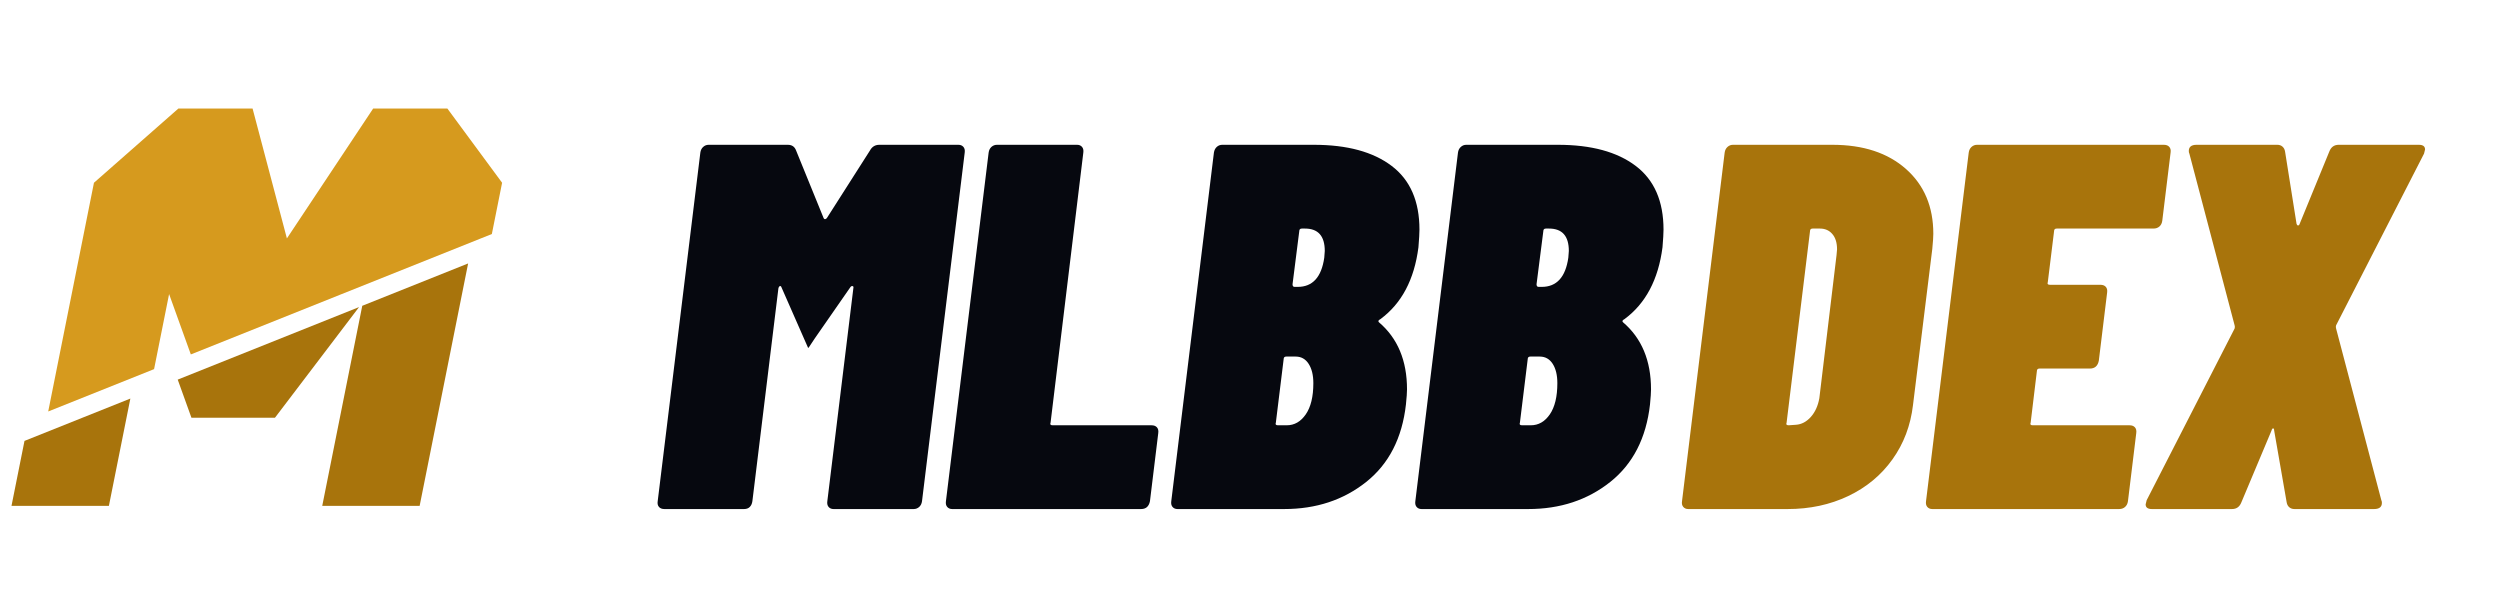
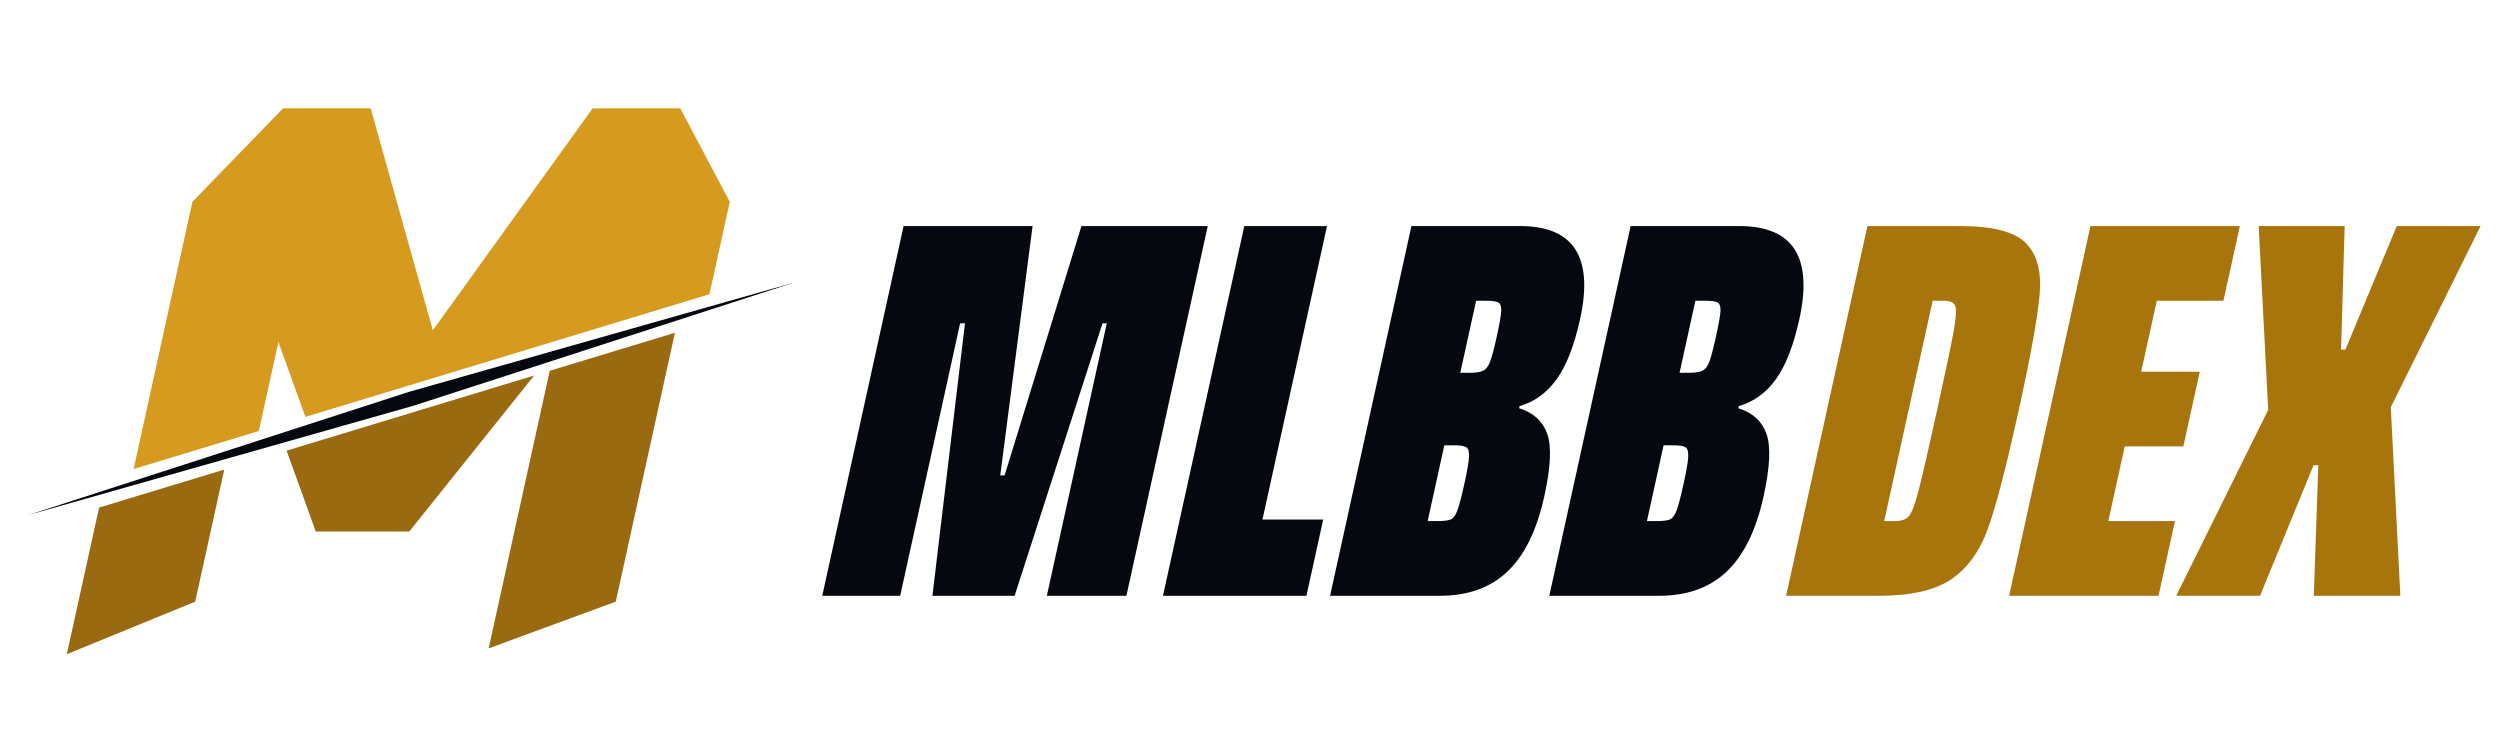
- <svg xmlns="http://www.w3.org/2000/svg" viewBox="-4 -4 442 108">
-   <g transform="translate(0 10) scale(0.82)">
-     <defs>
-       <clipPath id="lol">
-         <polygon points="-370.65,226.41 372.13,-70.70 520.69,300.69 -222.09,597.80" />
-       </clipPath>
-       <clipPath id="hil">
-         <polygon points="-372.13,222.70 370.65,-74.41 222.09,-445.80 -520.69,-148.69" />
-       </clipPath>
-     </defs>
-     <g>
-       <polygon clip-path="url(#lol)" fill="#A8740C" points="-2.40,92.00 11.20,24.00 29.40,8.00 45.40,8.00 52.80,36.00 71.40,8.00 87.40,8.00 99.20,24.00 85.60,92.00 64.60,92.00 73.40,48.00 54.40,73.00 36.40,73.00 27.40,48.00 18.60,92.00" />
-       <g transform="translate(4.18 -1.67)">
-         <polygon clip-path="url(#hil)" fill="#D69A1E" points="-2.40,92.00 11.20,24.00 29.40,8.00 45.40,8.00 52.80,36.00 71.40,8.00 87.40,8.00 99.20,24.00 85.60,92.00 64.60,92.00 73.40,48.00 54.40,73.00 36.40,73.00 27.40,48.00 18.60,92.00" />
-       </g>
-     </g>
+ <svg xmlns="http://www.w3.org/2000/svg" viewBox="-18 -14 428 128">
+   <defs>
+     <clipPath id="ll">
+       <polygon points="-483.77,219.44 473.11,-71.04 618.35,407.40 -338.53,697.88" />
+     </clipPath>
+     <clipPath id="hl">
+       <polygon points="-485.11,215.04 471.77,-75.44 326.53,-553.88 -630.35,-263.40" />
+     </clipPath>
+   </defs>
+   <polygon clip-path="url(#ll)" fill="#9A6A10" points="-6.56,98.00 10.16,22.00 25.68,6.00 40.68,6.00 51.32,44.00 78.68,6.00 93.68,6.00 102.16,22.00 87.42,89.00 65.66,97.00 76.88,46.00 52.06,77.00 36.06,77.00 24.88,46.00 15.42,89.00" />
+   <g transform="translate(4.78 -1.45)">
+     <polygon clip-path="url(#hl)" fill="#D69A1E" points="-6.56,98.00 10.16,22.00 25.68,6.00 40.68,6.00 51.32,44.00 78.68,6.00 93.68,6.00 102.16,22.00 87.42,89.00 65.66,97.00 76.88,46.00 52.06,77.00 36.06,77.00 24.88,46.00 15.42,89.00" />
  </g>
-   <g transform="translate(112 0)">
-     <path fill="#06080F" d="M37.81 22.61Q38.36 21.60 39.47 21.60L39.47 21.60L53.45 21.60Q54.00 21.60 54.33 21.97Q54.65 22.34 54.56 22.98L54.56 22.98L47.01 84.62Q46.92 85.26 46.51 85.63Q46.09 86 45.54 86L45.54 86L31.37 86Q30.82 86 30.50 85.63Q30.18 85.26 30.27 84.62L30.27 84.62L34.87 46.99Q34.96 46.62 34.73 46.58Q34.50 46.53 34.32 46.81L34.32 46.81L28.06 55.82L26.96 57.48L26.86 57.48L22.17 46.81Q22.08 46.53 21.90 46.58Q21.71 46.62 21.62 46.99L21.62 46.99L17.02 84.62Q16.93 85.26 16.56 85.63Q16.19 86 15.55 86L15.55 86L1.47 86Q0.83 86 0.51 85.63Q0.18 85.26 0.28 84.62L0.28 84.62L7.82 22.98Q7.91 22.34 8.33 21.97Q8.74 21.60 9.29 21.60L9.29 21.60L23.28 21.60Q24.38 21.60 24.75 22.61L24.75 22.61L29.62 34.57Q29.81 34.94 30.18 34.57L30.18 34.57L37.81 22.61ZM52.35 86Q51.80 86 51.47 85.63Q51.15 85.26 51.24 84.62L51.24 84.62L58.79 22.98Q58.88 22.34 59.29 21.97Q59.71 21.60 60.26 21.60L60.26 21.60L74.43 21.60Q74.98 21.60 75.30 21.97Q75.62 22.34 75.53 22.98L75.53 22.98L69.74 70.73Q69.55 71.19 70.10 71.19L70.10 71.19L87.58 71.19Q88.23 71.19 88.55 71.56Q88.87 71.92 88.78 72.57L88.78 72.57L87.31 84.62Q87.03 86 85.74 86L85.74 86L52.35 86ZM132.57 67.51Q131.56 76.43 125.53 81.22Q119.51 86 111.04 86L111.04 86L92.18 86Q91.63 86 91.31 85.63Q90.99 85.26 91.08 84.62L91.08 84.62L98.62 22.98Q98.72 22.34 99.13 21.97Q99.54 21.60 100.10 21.60L100.10 21.60L116.29 21.60Q125.12 21.60 130.04 25.33Q134.96 29.05 134.96 36.60L134.96 36.60Q134.96 37.52 134.78 39.72L134.78 39.72Q133.68 48.28 128.06 52.42L128.06 52.42Q127.51 52.70 127.79 52.97L127.79 52.97Q132.76 57.20 132.76 64.84L132.76 64.84Q132.76 65.67 132.57 67.51L132.57 67.51ZM114.17 36.41Q113.71 36.41 113.71 36.87L113.71 36.87L112.52 46.26Q112.52 46.72 112.88 46.72L112.88 46.72L113.44 46.72Q117.39 46.72 118.13 41.56L118.13 41.56L118.22 40.37Q118.22 36.41 114.72 36.41L114.72 36.41L114.17 36.41ZM111.50 71.19Q113.53 71.19 114.86 69.26Q116.20 67.32 116.20 63.74L116.20 63.74Q116.20 61.62 115.37 60.33Q114.54 59.04 113.07 59.04L113.07 59.04L111.41 59.04Q110.95 59.04 110.95 59.50L110.95 59.50L109.57 70.73Q109.39 71.19 109.94 71.19L109.94 71.19L111.50 71.19ZM175.72 67.51Q174.71 76.43 168.68 81.22Q162.66 86 154.19 86L154.19 86L135.33 86Q134.78 86 134.46 85.63Q134.14 85.26 134.23 84.62L134.23 84.62L141.77 22.98Q141.86 22.34 142.28 21.97Q142.69 21.60 143.24 21.60L143.24 21.60L159.44 21.60Q168.27 21.60 173.19 25.33Q178.11 29.05 178.11 36.60L178.11 36.60Q178.11 37.52 177.93 39.72L177.93 39.72Q176.82 48.28 171.21 52.42L171.21 52.42Q170.66 52.70 170.94 52.97L170.94 52.97Q175.90 57.20 175.90 64.84L175.90 64.84Q175.90 65.67 175.72 67.51L175.72 67.51ZM157.32 36.41Q156.86 36.41 156.86 36.87L156.86 36.87L155.66 46.26Q155.66 46.72 156.03 46.72L156.03 46.72L156.58 46.72Q160.54 46.72 161.28 41.56L161.28 41.56L161.37 40.37Q161.37 36.41 157.87 36.41L157.87 36.41L157.32 36.41ZM154.65 71.19Q156.68 71.19 158.01 69.26Q159.34 67.32 159.34 63.74L159.34 63.74Q159.34 61.62 158.52 60.33Q157.69 59.04 156.22 59.04L156.22 59.04L154.56 59.04Q154.10 59.04 154.10 59.50L154.10 59.50L152.72 70.73Q152.54 71.19 153.09 71.19L153.09 71.19L154.65 71.19Z" />
-     <path fill="#A8740C" d="M182.48 86Q181.93 86 181.61 85.63Q181.28 85.26 181.38 84.62L181.38 84.62L188.92 22.98Q189.01 22.34 189.43 21.97Q189.84 21.60 190.39 21.60L190.39 21.60L207.96 21.60Q216.15 21.60 220.98 25.88Q225.81 30.16 225.81 37.33L225.81 37.33Q225.81 38.16 225.63 40L225.63 40L222.22 67.60Q221.58 73.03 218.59 77.21Q215.60 81.40 210.77 83.70Q205.94 86 200.05 86L200.05 86L182.48 86ZM199.87 70.73Q199.68 71.19 200.24 71.19L200.24 71.19L201.52 71.10Q203.00 71.00 204.15 69.72Q205.30 68.43 205.66 66.40L205.66 66.40L208.70 41.10L208.79 40.09Q208.79 38.34 207.96 37.38Q207.14 36.41 205.76 36.41L205.76 36.41L204.47 36.41Q204.01 36.41 204.01 36.87L204.01 36.87L199.87 70.73ZM266.29 35.03Q266.20 35.68 265.79 36.04Q265.37 36.41 264.73 36.41L264.73 36.41L247.62 36.41Q247.16 36.41 247.16 36.87L247.16 36.87L246.05 45.89Q245.87 46.35 246.42 46.35L246.42 46.35L255.34 46.35Q255.99 46.35 256.31 46.72Q256.63 47.08 256.54 47.73L256.54 47.73L255.07 59.78Q254.79 61.16 253.50 61.16L253.50 61.16L244.58 61.16Q244.12 61.16 244.12 61.62L244.12 61.62L243.02 70.73Q242.83 71.19 243.38 71.19L243.38 71.19L260.50 71.19Q261.14 71.19 261.46 71.56Q261.78 71.92 261.69 72.57L261.69 72.57L260.22 84.62Q260.13 85.26 259.71 85.63Q259.30 86 258.66 86L258.66 86L225.63 86Q225.08 86 224.75 85.63Q224.43 85.26 224.52 84.62L224.52 84.62L232.07 22.98Q232.16 22.34 232.57 21.97Q232.99 21.60 233.54 21.60L233.54 21.60L266.57 21.60Q267.21 21.60 267.53 21.97Q267.86 22.34 267.76 22.98L267.76 22.98L266.29 35.03ZM264.45 86Q263.35 86 263.35 85.17L263.35 85.17L263.53 84.44L279.08 54.08Q279.17 53.80 279.08 53.52L279.08 53.52L271.08 23.16Q270.98 22.98 270.98 22.70L270.98 22.70Q270.98 21.60 272.36 21.60L272.36 21.60L286.62 21.60Q287.18 21.60 287.54 21.92Q287.91 22.24 288.00 22.80L288.00 22.80L290.03 35.58Q290.12 35.86 290.30 35.86Q290.49 35.86 290.58 35.58L290.58 35.58L295.82 22.80Q296.28 21.60 297.48 21.60L297.48 21.60L311.65 21.60Q312.75 21.60 312.75 22.43L312.75 22.43L312.57 23.16L297.02 53.52Q296.93 53.80 297.02 54.08L297.02 54.08L305.02 84.44Q305.12 84.62 305.12 84.90L305.12 84.90Q305.12 86 303.74 86L303.74 86L289.66 86Q289.11 86 288.74 85.68Q288.37 85.36 288.28 84.80L288.28 84.80L286.07 72.11Q286.07 71.74 285.89 71.74Q285.70 71.74 285.61 72.11L285.61 72.11L280.28 84.80Q279.82 86 278.62 86L278.62 86L264.45 86Z" />
+   <polygon fill="#06080F" points="-13.18,74.18 52.76,55.47 117.96,34.37 52.03,53.08" />
+   <g transform="translate(128 0) matrix(1 0 -0.22 1 11 0)">
+     <path fill="#06080F" d="M55.20 88L41.58 88L41.58 41.36L40.85 41.36L36.06 88L21.99 88L17.30 41.36L16.47 41.36L16.47 88L3.13 88L3.13 24.70L25.21 24.70L29.07 67.39L29.81 67.39L33.58 24.70L55.20 24.70L55.20 88ZM86.02 88L61.46 88L61.46 24.70L75.62 24.70L75.62 74.94L86.02 74.94L86.02 88ZM90.07 88L90.07 24.70L108.65 24.70Q122.45 24.70 122.45 40.62L122.45 40.62Q122.45 47.43 120.70 50.92Q118.96 54.42 115.37 55.52L115.37 55.52L115.37 55.89Q119.23 57.00 121.12 60.22Q123.00 63.44 123.00 70.98L123.00 70.98Q123.00 79.63 119.55 83.81Q116.10 88 108.84 88L108.84 88L90.07 88ZM105.62 49.82Q107.18 49.82 107.82 49.45Q108.47 49.08 108.65 47.89Q108.84 46.69 108.84 43.66L108.84 43.66Q108.84 40.44 108.65 39.29Q108.47 38.14 107.87 37.81Q107.27 37.49 105.62 37.49L105.62 37.49L103.96 37.49L103.96 49.82L105.62 49.82ZM105.62 75.21Q107.36 75.21 107.92 74.89Q108.47 74.57 108.65 73.37Q108.84 72.18 108.84 68.68L108.84 68.68Q108.84 65.46 108.61 64.17Q108.38 62.88 107.78 62.56Q107.18 62.24 105.62 62.24L105.62 62.24L103.96 62.24L103.96 75.21L105.62 75.21ZM127.60 88L127.60 24.70L146.19 24.70Q159.99 24.70 159.99 40.62L159.99 40.62Q159.99 47.43 158.24 50.92Q156.49 54.42 152.90 55.52L152.90 55.52L152.90 55.89Q156.77 57.00 158.65 60.22Q160.54 63.44 160.54 70.98L160.54 70.98Q160.54 79.63 157.09 83.81Q153.64 88 146.37 88L146.37 88L127.60 88ZM143.15 49.82Q144.72 49.82 145.36 49.45Q146.00 49.08 146.19 47.89Q146.37 46.69 146.37 43.66L146.37 43.66Q146.37 40.44 146.19 39.29Q146.00 38.14 145.41 37.81Q144.81 37.49 143.15 37.49L143.15 37.49L141.50 37.49L141.50 49.82L143.15 49.82ZM143.15 75.21Q144.90 75.21 145.45 74.89Q146.00 74.57 146.19 73.37Q146.37 72.18 146.37 68.68L146.37 68.68Q146.37 65.46 146.14 64.17Q145.91 62.88 145.31 62.56Q144.72 62.24 143.15 62.24L143.15 62.24L141.50 62.24L141.50 75.21L143.15 75.21Z" />
+     <path fill="#A8740C" d="M168.14 88L168.14 24.70L184.06 24.70Q192.34 24.70 195.88 27.60Q199.42 30.50 200.20 36.43Q200.98 42.37 200.98 56.35L200.98 56.35Q200.98 70.34 200.20 76.27Q199.42 82.20 195.88 85.10Q192.34 88 184.06 88L184.06 88L168.14 88ZM182.12 75.21L184.06 75.21Q185.62 75.21 186.17 74.34Q186.72 73.46 186.86 70.01Q187 66.56 187 56.35L187 56.35Q187 46.14 186.86 42.69Q186.72 39.24 186.17 38.37Q185.62 37.49 184.06 37.49L184.06 37.49L182.12 37.49L182.12 75.21ZM231.90 88L206.32 88L206.32 24.70L231.90 24.70L231.90 37.49L220.49 37.49L220.49 49.64L230.52 49.64L230.52 62.42L220.49 62.42L220.49 75.21L231.90 75.21L231.90 88ZM273.30 88L258.48 88L254.34 65.64L253.52 65.64L249.28 88L234.93 88L243.67 56.17L235.12 24.70L249.84 24.70L253.88 45.86L254.62 45.86L258.76 24.70L273.11 24.70L264.56 55.71L273.30 88Z" />
  </g>
</svg>
